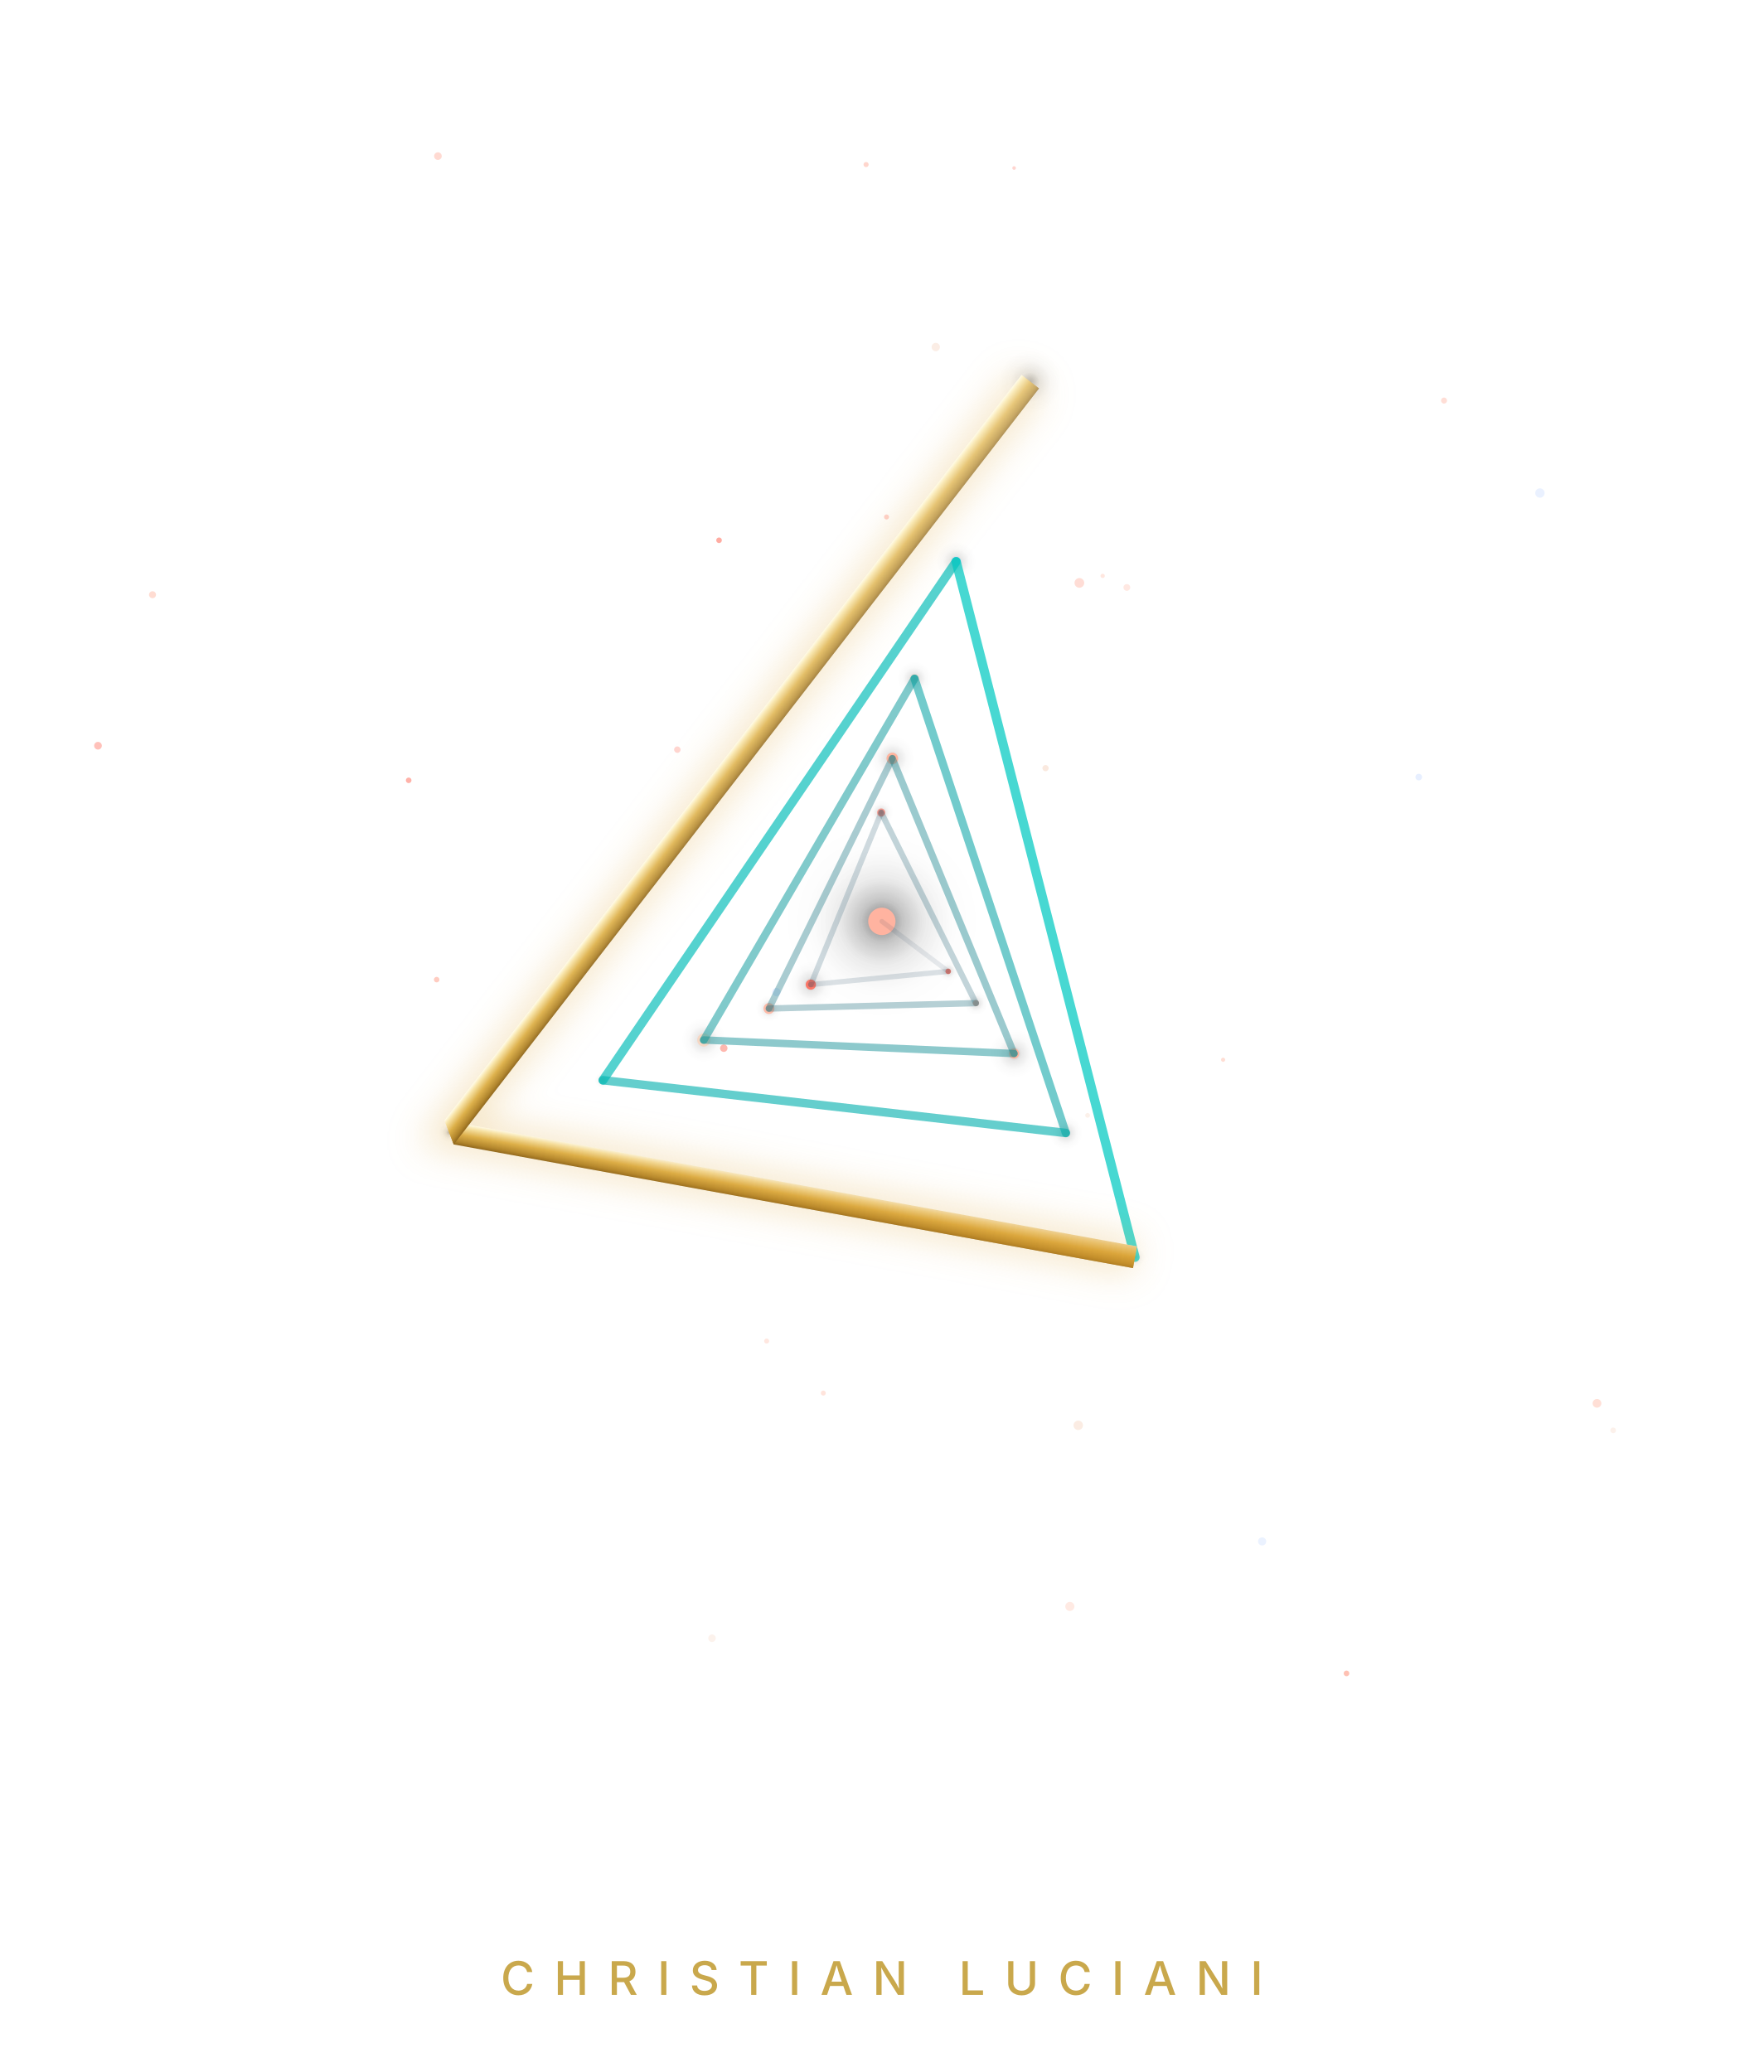
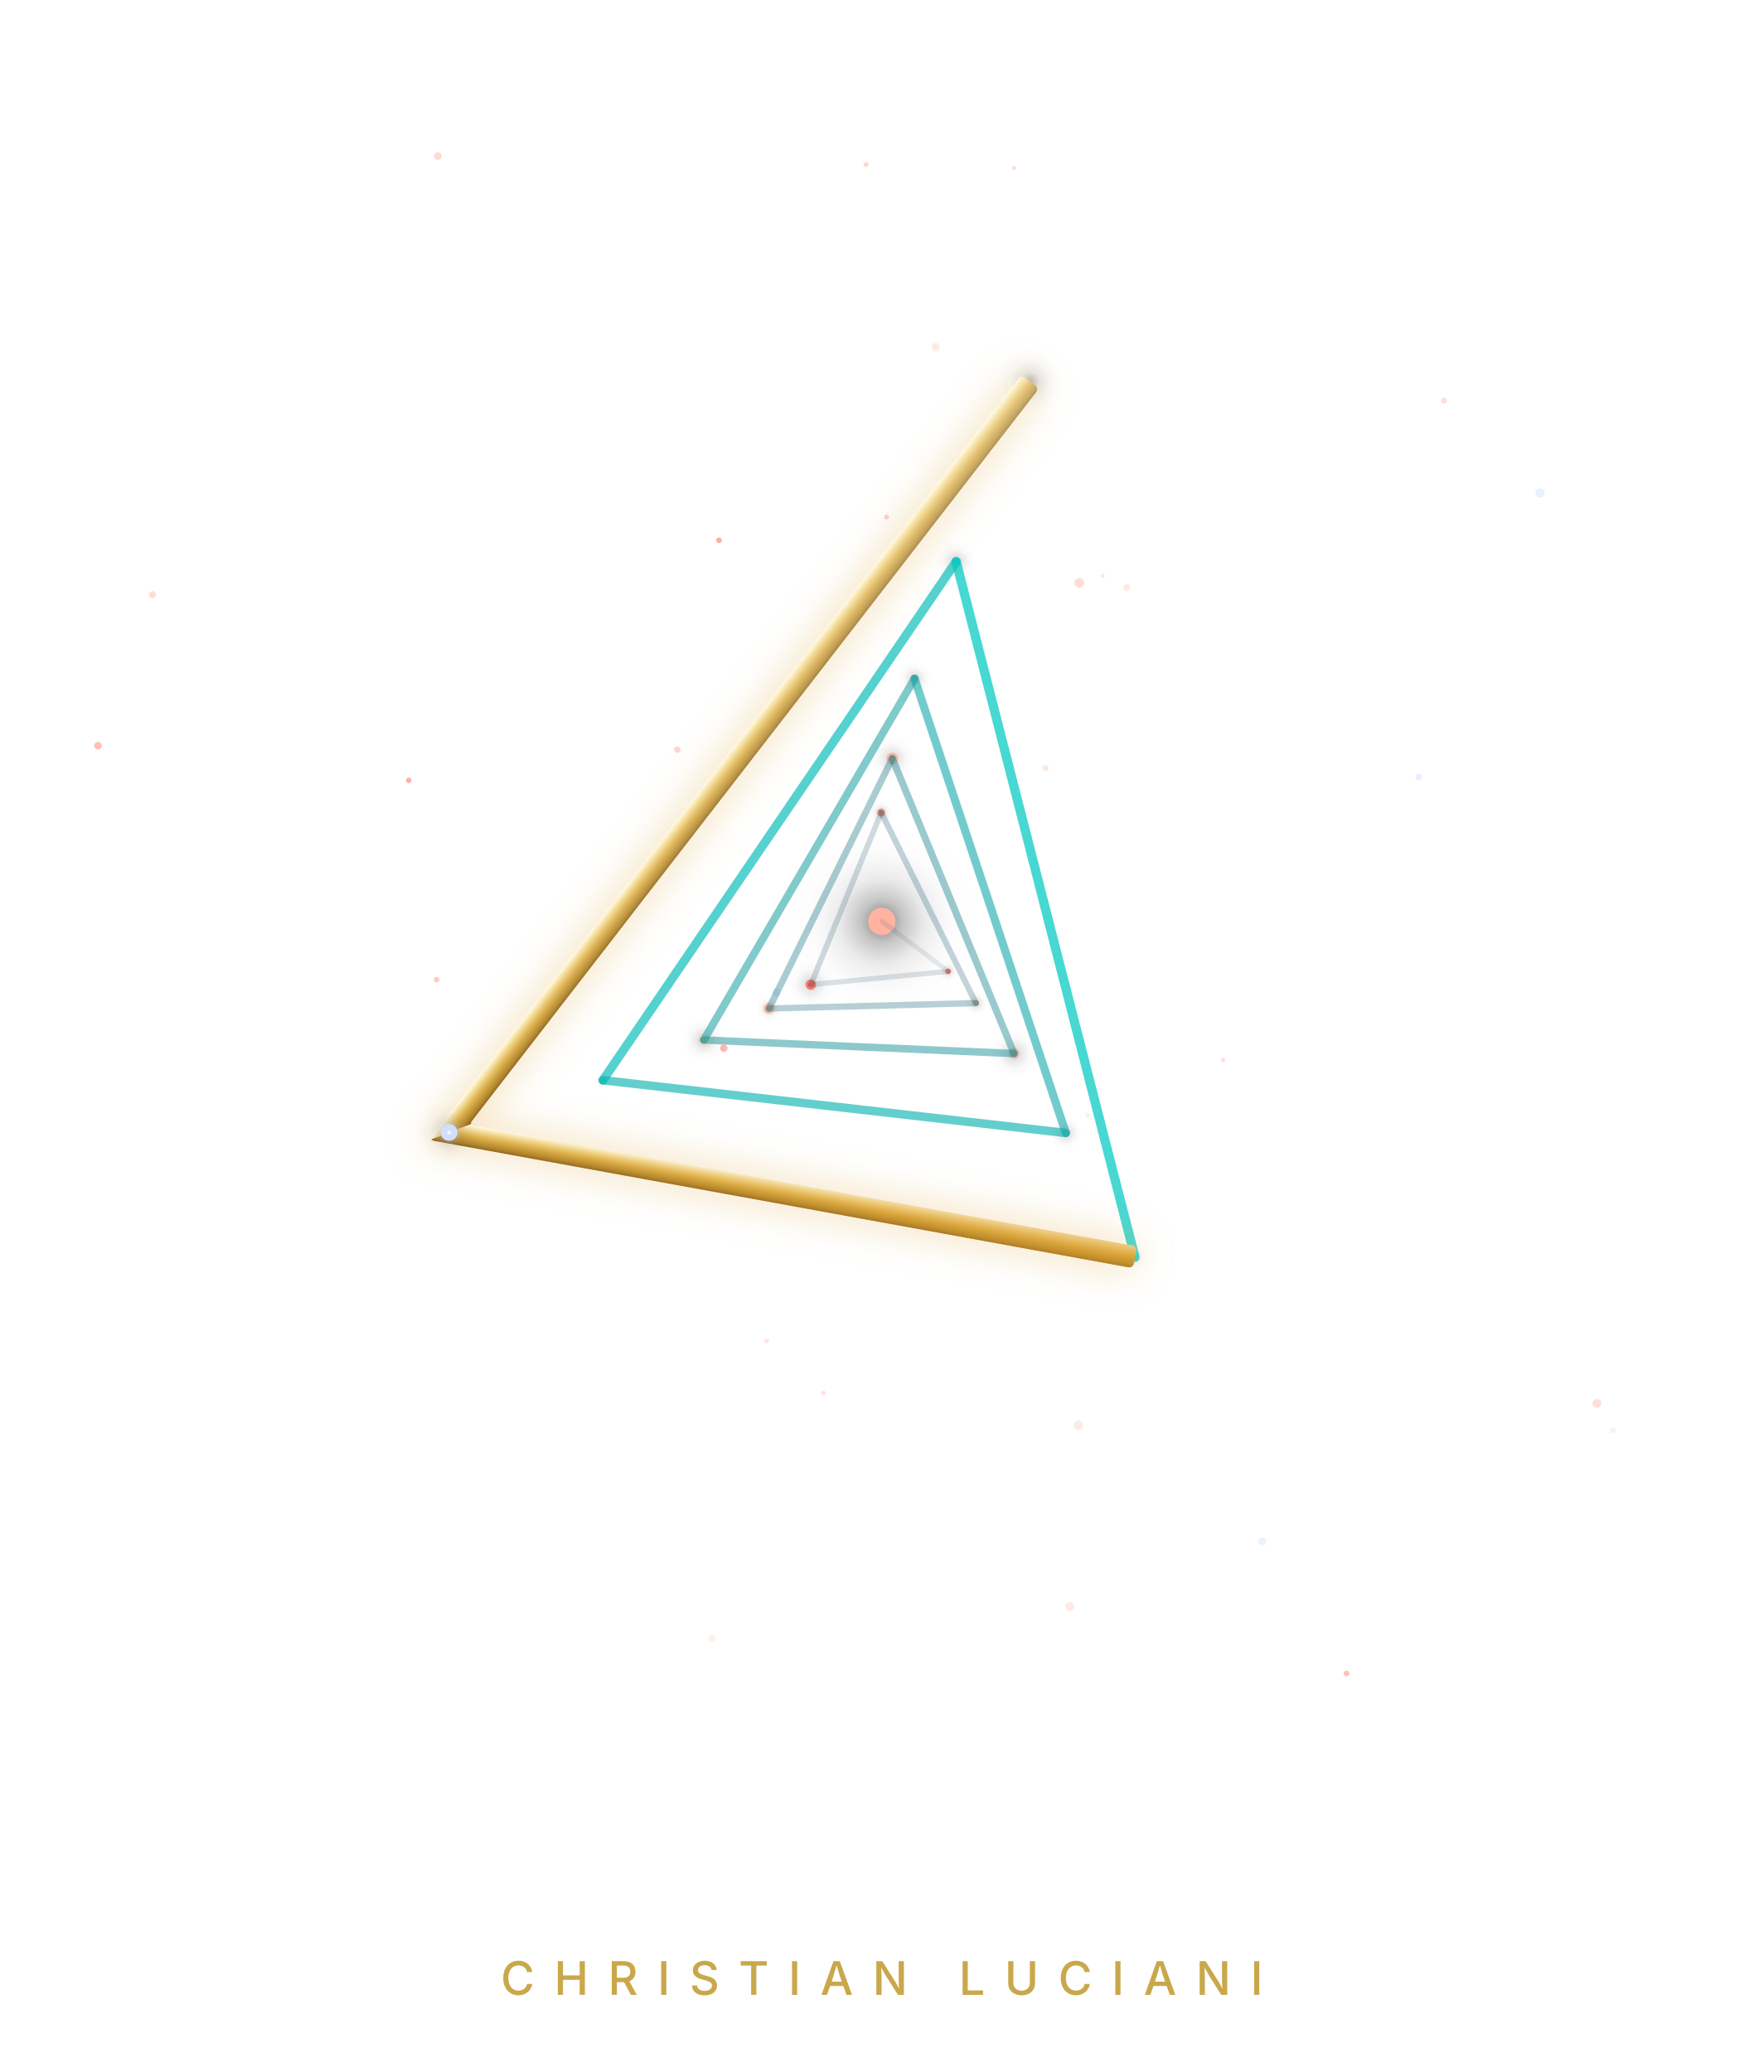
<svg xmlns="http://www.w3.org/2000/svg" viewBox="0 0 800 940" width="800" height="940" role="img" aria-label="Logo: triángulo espiral de conocimiento con nodos en cada vértice y una C final de Christian">
  <defs>
    <radialGradient id="halo-star" cx="50%" cy="50%" r="50%">
      <stop offset="0%" stop-color="currentColor" stop-opacity="0.28" />
      <stop offset="30%" stop-color="currentColor" stop-opacity="0.09" />
      <stop offset="65%" stop-color="currentColor" stop-opacity="0.02" />
      <stop offset="100%" stop-color="currentColor" stop-opacity="0" />
    </radialGradient>
    <radialGradient id="halo-nova" cx="50%" cy="50%" r="50%">
      <stop offset="0%" stop-color="currentColor" stop-opacity="0.16" />
      <stop offset="40%" stop-color="currentColor" stop-opacity="0.05" />
      <stop offset="75%" stop-color="currentColor" stop-opacity="0.01" />
      <stop offset="100%" stop-color="currentColor" stop-opacity="0" />
    </radialGradient>
    <filter id="halo-blur" x="-80%" y="-80%" width="260%" height="260%">
      <feGaussianBlur stdDeviation="8" />
    </filter>
  </defs>
  <defs>
    <linearGradient id="c-perp-1" gradientUnits="userSpaceOnUse" x1="515.71" y1="565.45" x2="513.92" y2="575.29">
      <stop offset="0%" stop-color="#fffbe6" />
      <stop offset="16%" stop-color="#f8e4a8" />
      <stop offset="50%" stop-color="#ddb04a" />
      <stop offset="84%" stop-color="#b1852c" />
      <stop offset="100%" stop-color="#8f661c" />
    </linearGradient>
    <linearGradient id="c-perp-2" gradientUnits="userSpaceOnUse" x1="463.36" y1="170.09" x2="471.27" y2="176.21">
      <stop offset="0%" stop-color="#fffbe6" />
      <stop offset="16%" stop-color="#f8e4a8" />
      <stop offset="50%" stop-color="#ddb04a" />
      <stop offset="84%" stop-color="#b1852c" />
      <stop offset="100%" stop-color="#8f661c" />
    </linearGradient>
-     <linearGradient id="c-tint-1" gradientUnits="userSpaceOnUse" x1="515.71" y1="565.45" x2="201.61" y2="508.27">
+     <linearGradient id="c-tint-1" gradientUnits="userSpaceOnUse" x1="515.71" y1="565.45" x2="212.7" y2="510.29">
      <stop offset="0%" stop-color="#d99a2b" stop-opacity="0.5" />
      <stop offset="100%" stop-color="#d99a2b" stop-opacity="0" />
    </linearGradient>
-     <linearGradient id="c-tint-2" gradientUnits="userSpaceOnUse" x1="201.61" y1="508.27" x2="463.36" y2="170.09">
+     <linearGradient id="c-tint-2" gradientUnits="userSpaceOnUse" x1="212.7" y1="510.29" x2="471.27" y2="176.21">
      <stop offset="0%" stop-color="#fffbe6" stop-opacity="0" />
      <stop offset="100%" stop-color="#fffbe6" stop-opacity="0.32" />
    </linearGradient>
+     <clipPath id="c-clip-1">
+       <path d="M -916.795 943.241 L 1324.211 84.235 L 1753.714 1204.738 L -487.292 2063.744 Z" />
+     </clipPath>
+     <clipPath id="c-clip-2">
+       <path d="M -916.795 943.241 L 1324.211 84.235 L 894.708 -1036.268 L -1346.298 -177.262 Z" />
+     </clipPath>
+     <filter id="c-node-glow" x="-200%" y="-200%" width="500%" height="500%">
+       <feGaussianBlur stdDeviation="1.6" />
+     </filter>
  </defs>
  <g id="logo-background" data-name="Background">
    <circle cx="326.15" cy="245.1" r="1.275" fill="#ff6f5e" opacity="0.575" />
    <circle cx="373.44" cy="631.99" r="1.135" fill="#ffb49e" opacity="0.356" />
    <circle cx="69.18" cy="269.81" r="1.583" fill="#ffb49e" opacity="0.466" />
    <circle cx="485.27" cy="728.79" r="2.067" fill="#ffb49e" opacity="0.289" />
    <circle cx="724.37" cy="636.65" r="1.982" fill="#ffb49e" opacity="0.425" />
    <circle cx="424.45" cy="157.44" r="1.892" fill="#f6d7c4" opacity="0.445" />
    <circle cx="328.3" cy="475.53" r="1.684" fill="#ff6f5e" opacity="0.494" />
    <circle cx="198.06" cy="444.43" r="1.256" fill="#ff8a70" opacity="0.435" />
    <circle cx="554.79" cy="480.78" r="0.95" fill="#ffb49e" opacity="0.439" />
    <circle cx="322.96" cy="743.2" r="1.716" fill="#f6d7c4" opacity="0.315" />
    <circle cx="459.98" cy="76.22" r="0.821" fill="#ff6f5e" opacity="0.291" />
    <circle cx="610.76" cy="759.16" r="1.285" fill="#ff8a70" opacity="0.528" />
    <circle cx="307.23" cy="340.09" r="1.463" fill="#ff6f5e" opacity="0.291" />
    <circle cx="392.85" cy="74.66" r="1.162" fill="#ff8a70" opacity="0.35" />
    <circle cx="352.18" cy="450.09" r="1.896" fill="#cfe0ff" opacity="0.536" />
    <circle cx="185.37" cy="354.01" r="1.275" fill="#ff6f5e" opacity="0.533" />
    <circle cx="347.74" cy="608.4" r="1.139" fill="#ffb49e" opacity="0.318" />
    <circle cx="474.25" cy="348.48" r="1.418" fill="#f6d7c4" opacity="0.546" />
    <circle cx="489.08" cy="646.62" r="2.143" fill="#f6d7c4" opacity="0.472" />
    <circle cx="500.15" cy="261.26" r="0.983" fill="#ffb49e" opacity="0.325" />
    <circle cx="198.64" cy="70.82" r="1.73" fill="#ff8a70" opacity="0.317" />
    <circle cx="643.53" cy="352.54" r="1.507" fill="#cfe0ff" opacity="0.509" />
    <circle cx="511.12" cy="266.51" r="1.531" fill="#ffb49e" opacity="0.302" />
    <circle cx="489.59" cy="264.44" r="2.199" fill="#ff8a70" opacity="0.29" />
    <circle cx="698.49" cy="223.67" r="2.122" fill="#cfe0ff" opacity="0.446" />
    <circle cx="493.32" cy="506.02" r="1.087" fill="#f6d7c4" opacity="0.355" />
    <circle cx="654.99" cy="181.72" r="1.364" fill="#ff8a70" opacity="0.288" />
    <circle cx="44.45" cy="338.31" r="1.748" fill="#ff6f5e" opacity="0.427" />
    <circle cx="402.12" cy="234.54" r="1.137" fill="#ff6f5e" opacity="0.324" />
    <circle cx="572.49" cy="699.29" r="1.85" fill="#cfe0ff" opacity="0.413" />
    <circle cx="313.64" cy="375.46" r="1.481" fill="#ff6f5e" opacity="0.456" />
    <circle cx="731.72" cy="648.9" r="1.289" fill="#f6d7c4" opacity="0.344" />
  </g>
  <g id="logo-star-0" data-name="star 0">
    <circle cx="400" cy="418" r="44.8" fill="url(#halo-nova)" color="#ffb3a0" />
    <circle cx="400" cy="418" r="26.6" fill="url(#halo-nova)" color="#ffb3a0" />
    <circle cx="400" cy="418" r="31" fill="url(#halo-star)" color="#ffb3a0" />
    <circle cx="400" cy="418" r="6.2" fill="#ffb3a0" opacity="1" />
  </g>
  <g id="logo-star-1" data-name="star 1">
    <circle cx="430.1" cy="440.68" r="4.55" fill="url(#halo-star)" color="#ff6f5e" />
    <circle cx="430.1" cy="440.68" r="1.27" fill="#ff6f5e" opacity="0.79" />
  </g>
  <g id="logo-star-2" data-name="star 2">
    <circle cx="367.77" cy="446.68" r="10.42" fill="url(#halo-star)" color="#ff6f5e" />
    <circle cx="367.77" cy="446.68" r="2.32" fill="#ff6f5e" opacity="0.92" />
  </g>
  <g id="logo-star-3" data-name="star 3">
    <circle cx="399.71" cy="368.62" r="5.58" fill="url(#halo-star)" color="#ff6f5e" />
    <circle cx="399.71" cy="368.62" r="1.86" fill="#ff6f5e" opacity="0.64" />
  </g>
  <g id="logo-star-4" data-name="star 4">
    <circle cx="442.66" cy="455.09" r="5.51" fill="url(#halo-star)" color="#ffb49e" />
    <circle cx="442.66" cy="455.09" r="1.41" fill="#ffb49e" opacity="0.76" />
  </g>
  <g id="logo-star-5" data-name="star 5">
    <circle cx="348.78" cy="457.54" r="5.95" fill="url(#halo-star)" color="#ffb49e" />
    <circle cx="348.78" cy="457.54" r="2.46" fill="#ffb49e" opacity="0.89" />
  </g>
  <g id="logo-star-6" data-name="star 6">
    <circle cx="404.74" cy="344.08" r="10.23" fill="url(#halo-star)" color="#ffb49e" />
    <circle cx="404.74" cy="344.08" r="2.61" fill="#ffb49e" opacity="1" />
  </g>
  <g id="logo-star-7" data-name="star 7">
    <circle cx="459.96" cy="477.96" r="11.07" fill="url(#halo-star)" color="#ffb49e" />
    <circle cx="459.96" cy="477.96" r="2.32" fill="#ffb49e" opacity="1" />
  </g>
  <g id="logo-star-8" data-name="star 8">
    <circle cx="319.22" cy="471.81" r="10.07" fill="url(#halo-star)" color="#f6d7c4" />
    <circle cx="319.22" cy="471.81" r="2.97" fill="#f6d7c4" opacity="1" />
  </g>
  <g id="logo-star-9" data-name="star 9">
    <circle cx="414.82" cy="307.88" r="7.81" fill="url(#halo-star)" color="#f6d7c4" />
    <circle cx="414.82" cy="307.88" r="2.14" fill="#f6d7c4" opacity="0.58" />
  </g>
  <g id="logo-star-10" data-name="star 10">
    <circle cx="483.44" cy="513.99" r="7.66" fill="url(#halo-star)" color="#f6d7c4" />
    <circle cx="483.44" cy="513.99" r="1.68" fill="#f6d7c4" opacity="0.7" />
  </g>
  <g id="logo-star-11" data-name="star 11">
    <circle cx="273.49" cy="490.06" r="3.78" fill="url(#halo-star)" color="#f6d7c4" />
    <circle cx="273.49" cy="490.06" r="1.23" fill="#f6d7c4" opacity="0.82" />
  </g>
  <g id="logo-star-12" data-name="star 12">
    <circle cx="433.7" cy="254.78" r="9.03" fill="url(#halo-star)" color="#cfe0ff" />
    <circle cx="433.7" cy="254.78" r="2.27" fill="#cfe0ff" opacity="0.95" />
  </g>
  <g id="logo-star-13" data-name="star 13">
    <circle cx="514.82" cy="570.37" r="4.53" fill="url(#halo-star)" color="#cfe0ff" />
  </g>
  <g id="logo-star-14" data-name="star 14">
    <circle cx="203.71" cy="513.74" r="4.62" fill="url(#halo-star)" color="#cfe0ff" />
  </g>
  <g id="logo-star-15" data-name="star 15">
    <circle cx="467.31" cy="173.15" r="14.23" fill="url(#halo-star)" color="#cfe0ff" />
  </g>
  <g id="logo-spiral" data-name="Spiral" stroke-linecap="round" fill="none">
    <line x1="400" y1="418" x2="430.1" y2="440.68" stroke="rgb(22,50,79)" stroke-width="2.2" opacity="0.1" />
    <line x1="430.1" y1="440.68" x2="367.77" y2="446.68" stroke="rgb(20,63,88)" stroke-width="2.367" opacity="0.152" />
    <line x1="367.77" y1="446.68" x2="399.71" y2="368.62" stroke="rgb(18,75,98)" stroke-width="2.533" opacity="0.203" />
    <line x1="399.71" y1="368.62" x2="442.66" y2="455.09" stroke="rgb(17,88,107)" stroke-width="2.7" opacity="0.255" />
    <line x1="442.66" y1="455.09" x2="348.78" y2="457.54" stroke="rgb(15,100,117)" stroke-width="2.867" opacity="0.307" />
    <line x1="348.78" y1="457.54" x2="404.74" y2="344.08" stroke="rgb(13,113,126)" stroke-width="3.033" opacity="0.358" />
    <line x1="404.74" y1="344.08" x2="459.96" y2="477.96" stroke="rgb(11,126,136)" stroke-width="3.2" opacity="0.41" />
    <line x1="459.96" y1="477.96" x2="319.22" y2="471.81" stroke="rgb(9,138,145)" stroke-width="3.367" opacity="0.462" />
    <line x1="319.22" y1="471.81" x2="414.82" y2="307.88" stroke="rgb(7,151,154)" stroke-width="3.533" opacity="0.513" />
    <line x1="414.82" y1="307.88" x2="483.44" y2="513.99" stroke="rgb(6,163,164)" stroke-width="3.7" opacity="0.565" />
    <line x1="483.44" y1="513.99" x2="273.49" y2="490.06" stroke="rgb(4,176,173)" stroke-width="3.867" opacity="0.617" />
    <line x1="273.49" y1="490.06" x2="433.7" y2="254.78" stroke="rgb(2,188,183)" stroke-width="4.033" opacity="0.668" />
    <line x1="433.7" y1="254.78" x2="514.82" y2="570.37" stroke="rgb(0,201,192)" stroke-width="4.2" opacity="0.72" />
  </g>
  <path d="M 514.818 570.368 L 203.708 513.738 L 467.315 173.146" stroke="#dfa637" stroke-width="16" opacity="0.28" fill="none" filter="url(#halo-blur)" />
  <g id="logo-c-triespiral" data-name="C TriSpiral">
-     <path d="M 515.713 565.449 L 201.614 508.275 L 205.802 519.201 L 513.922 575.287 Z" fill="url(#c-perp-1)" />
-     <path d="M 201.614 508.275 L 463.361 170.086 L 471.269 176.207 L 205.802 519.201 Z" fill="url(#c-perp-2)" />
-     <path d="M 515.713 565.449 L 201.614 508.275 L 205.802 519.201 L 513.922 575.287 Z" fill="url(#c-tint-1)" />
-     <path d="M 201.614 508.275 L 463.361 170.086 L 471.269 176.207 L 205.802 519.201 Z" fill="url(#c-tint-2)" />
+     <g clip-path="url(#c-clip-1)">
+       <path d="M 513.352 565.019 L 215.059 510.722 Q 212.697 510.292 214.166 508.394 L 469.8 178.105 Q 471.269 176.207 469.371 174.738 L 465.259 171.555 Q 463.361 170.086 461.892 171.984 L 196.187 515.286 Q 194.718 517.184 197.079 517.614 L 511.561 574.858 Q 513.922 575.287 514.352 572.926 L 515.283 567.81 Q 515.713 565.449 513.352 565.019 Z" fill="url(#c-perp-1)" />
+       <path d="M 513.352 565.019 L 215.059 510.722 Q 212.697 510.292 214.166 508.394 L 469.8 178.105 Q 471.269 176.207 469.371 174.738 L 465.259 171.555 Q 463.361 170.086 461.892 171.984 L 196.187 515.286 Q 194.718 517.184 197.079 517.614 L 511.561 574.858 Q 513.922 575.287 514.352 572.926 L 515.283 567.81 Q 515.713 565.449 513.352 565.019 Z" fill="url(#c-tint-1)" />
+     </g>
+     <g clip-path="url(#c-clip-2)">
+       <path d="M 513.352 565.019 L 215.059 510.722 Q 212.697 510.292 214.166 508.394 L 469.8 178.105 Q 471.269 176.207 469.371 174.738 L 465.259 171.555 Q 463.361 170.086 461.892 171.984 L 196.187 515.286 Q 194.718 517.184 197.079 517.614 L 511.561 574.858 Q 513.922 575.287 514.352 572.926 L 515.283 567.81 Q 515.713 565.449 513.352 565.019 Z" fill="url(#c-perp-2)" />
+       <path d="M 513.352 565.019 L 215.059 510.722 Q 212.697 510.292 214.166 508.394 L 469.8 178.105 Q 471.269 176.207 469.371 174.738 L 465.259 171.555 Q 463.361 170.086 461.892 171.984 L 196.187 515.286 Q 194.718 517.184 197.079 517.614 L 511.561 574.858 Q 513.922 575.287 514.352 572.926 L 515.283 567.81 Q 515.713 565.449 513.352 565.019 Z" fill="url(#c-tint-2)" />
+     </g>
+     <g id="logo-c-node" data-name="C node">
+       <circle cx="203.71" cy="513.74" r="14" fill="url(#halo-star)" color="#cfe0ff" />
+       <circle cx="203.71" cy="513.74" r="5" fill="#cfe0ff" opacity="0.28" filter="url(#c-node-glow)" />
+       <circle cx="203.71" cy="513.74" r="3.8" fill="#cfe0ff" />
+       <circle cx="203.71" cy="513.74" r="0.95" fill="#fff6dc" opacity="0.85" />
+     </g>
  </g>
  <g id="logo-typography" data-name="Typography" font-family="ui-sans-serif,system-ui,-apple-system,'Segoe UI',sans-serif" font-size="21" font-weight="500" fill="#c9a84c" letter-spacing="8.82">
    <text x="400" y="905" text-anchor="middle">CHRISTIAN LUCIANI</text>
  </g>
</svg>
